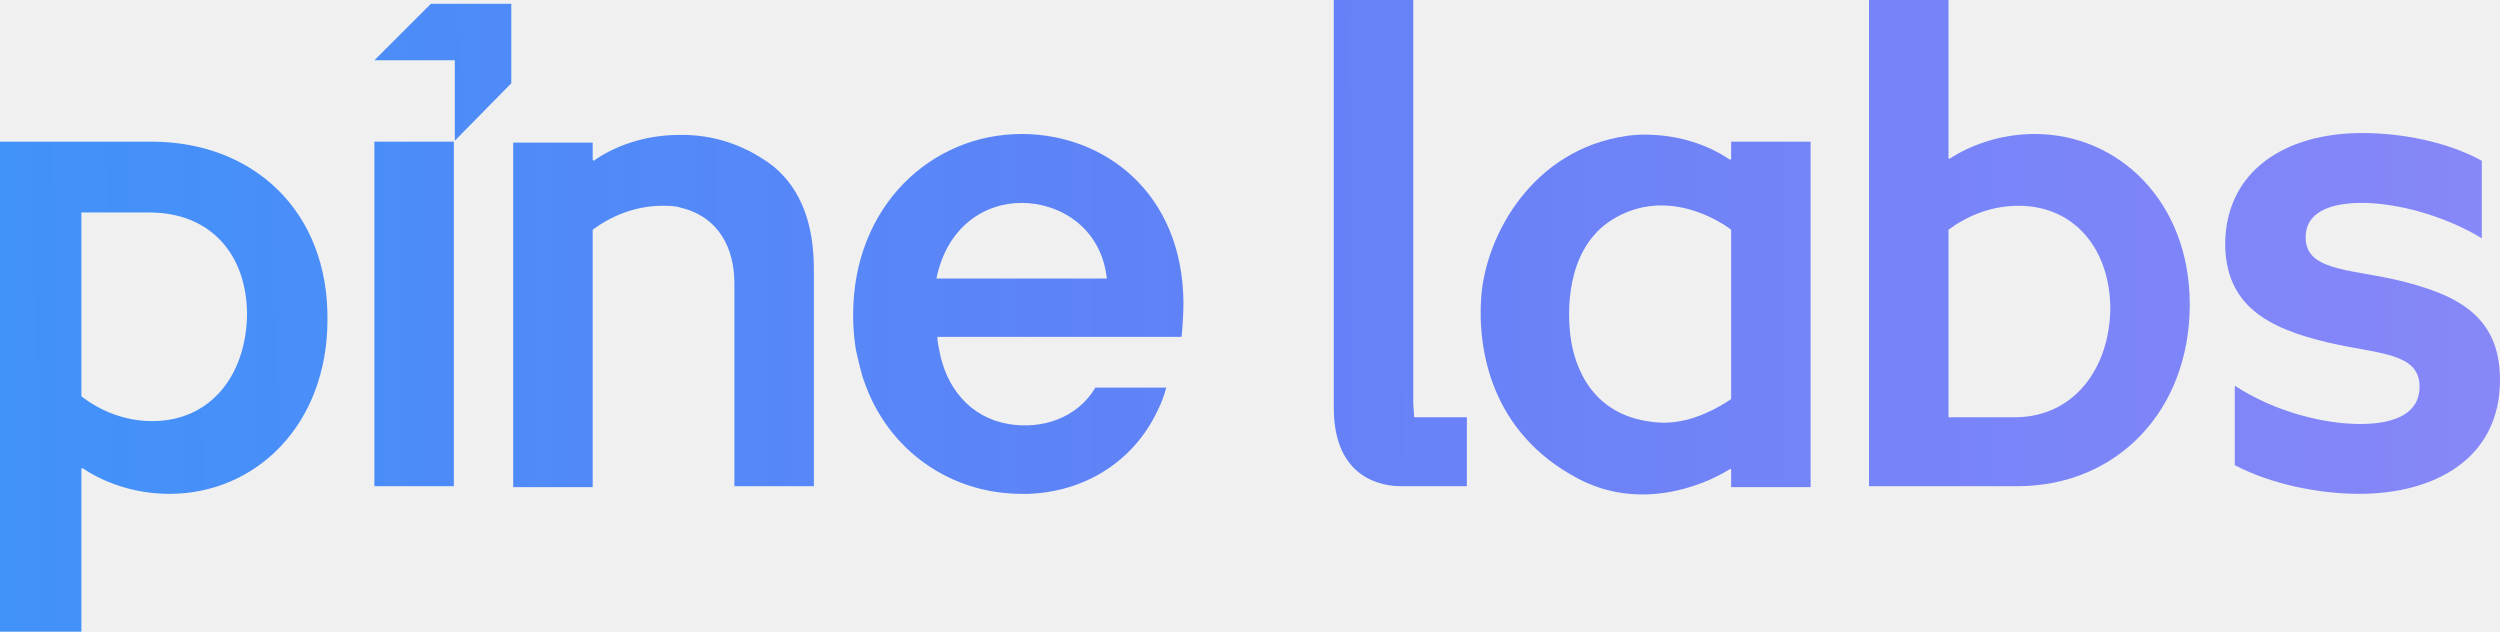
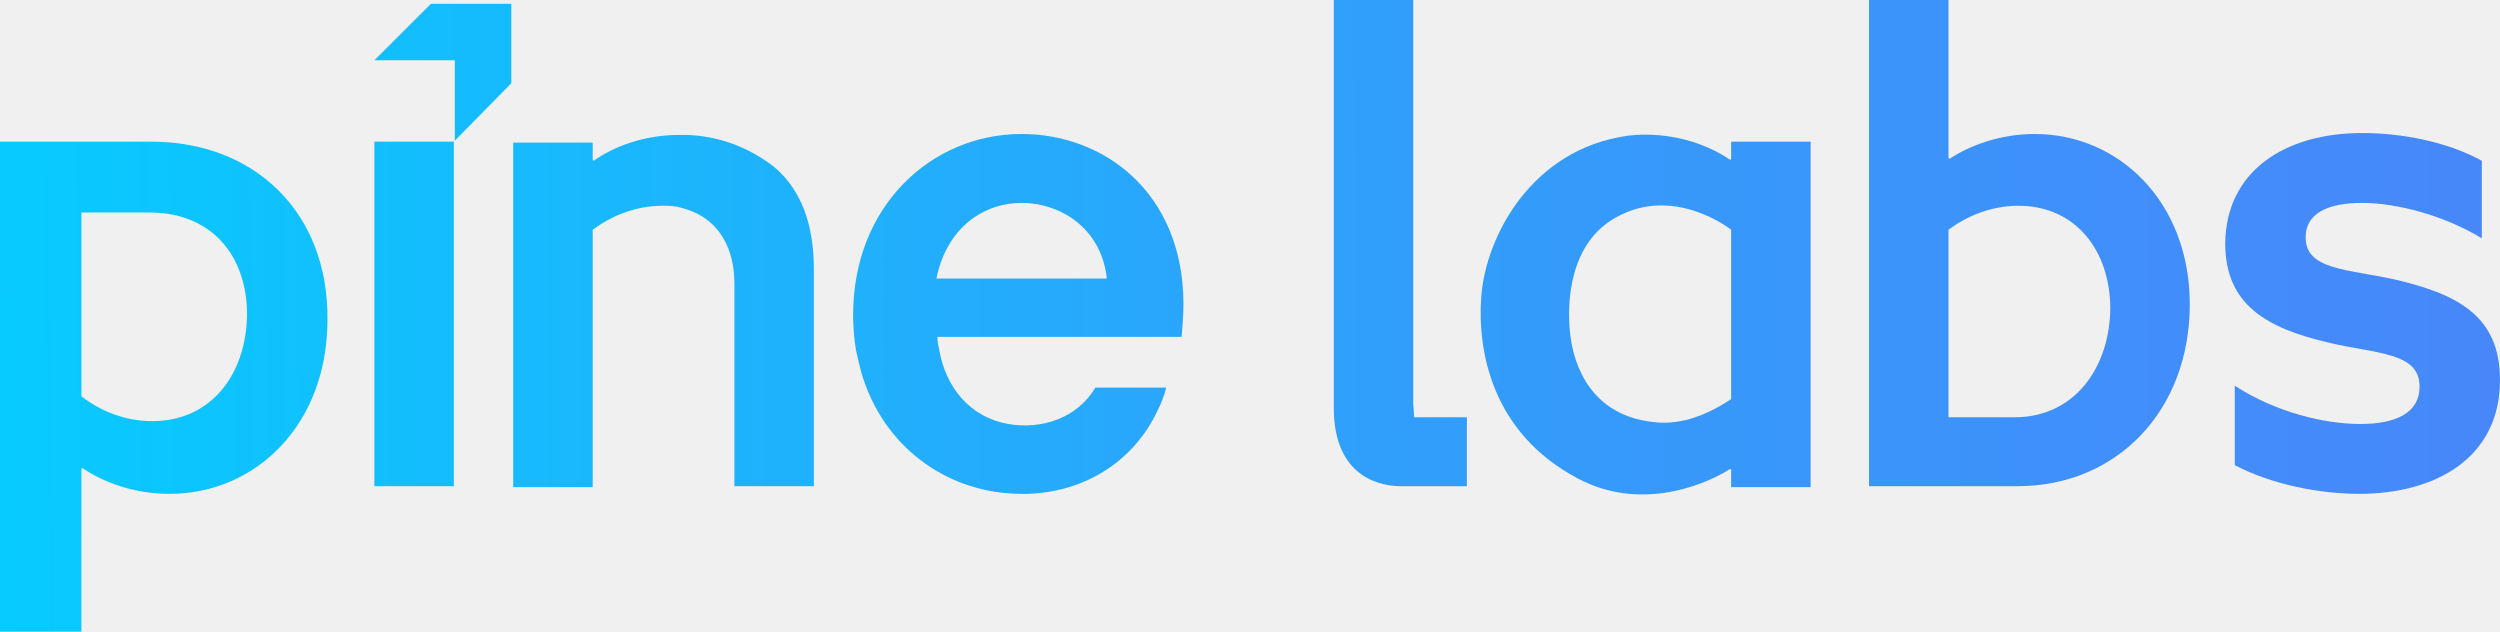
<svg xmlns="http://www.w3.org/2000/svg" width="3000" height="758" viewBox="0 0 3000 758" fill="none">
-   <g clip-path="url(#clip0_258_1293)">
-     <path d="M823.822 161.936C820.375 161.936 818.077 161.936 814.63 161.936C773.266 161.936 736.499 175.717 712.37 192.945L711.221 191.796V171.123H615.855V584.578H697.433H711.221V275.636C733.052 259.557 761.777 246.923 795.097 246.923C801.991 246.923 810.034 246.923 816.928 249.22C864.036 260.705 881.271 299.754 881.271 339.951V583.429H976.637V322.723C976.637 269.893 961.7 227.399 928.379 199.836C898.506 176.866 862.887 163.084 823.822 161.936Z" fill="url(#paint0_linear_258_1293)" />
-     <path d="M449.254 169.977V583.431H544.62V169.977H449.254Z" fill="url(#paint1_linear_258_1293)" />
-     <path d="M1225.97 160.787C1117.96 160.787 1023.75 246.923 1023.75 377.851C1023.75 392.781 1024.9 406.563 1027.19 420.345C1028.34 424.939 1029.49 430.681 1030.64 435.275C1030.64 436.424 1031.79 438.72 1031.79 439.869C1031.79 441.017 1032.94 443.314 1032.94 444.463C1034.09 449.057 1035.24 452.502 1036.38 455.948C1065.11 540.936 1140.94 592.617 1225.97 592.617C1228.27 592.617 1231.71 592.617 1234.01 592.617C1299.5 590.32 1359.25 555.866 1389.12 492.699C1393.72 483.511 1397.17 474.323 1399.46 465.136H1390.27H1384.53H1314.44C1292.61 501.887 1250.1 515.669 1209.88 508.778C1163.92 500.739 1135.2 465.136 1127.15 420.345C1126.01 414.602 1124.86 410.008 1124.86 404.266H1417.85C1419 393.93 1420.15 376.702 1420.15 362.92C1419 230.845 1324.78 160.787 1225.97 160.787ZM1123.71 334.208C1136.35 272.19 1181.16 243.478 1225.97 243.478C1270.78 243.478 1321.33 272.19 1328.23 334.208H1123.71Z" fill="url(#paint2_linear_258_1293)" />
-     <path d="M181.54 169.977C143.623 169.977 111.452 169.977 82.727 169.977H0V758.001H97.664V562.758L98.813 561.61C124.09 578.837 160.858 592.619 203.37 592.619C306.779 592.619 392.953 509.928 392.953 383.595C394.102 253.816 304.481 169.977 181.54 169.977ZM182.689 505.334C149.368 505.334 119.494 492.701 97.664 475.474V254.964H179.242C252.777 254.964 296.438 305.498 296.438 377.852C295.289 450.207 252.777 505.334 182.689 505.334Z" fill="url(#paint3_linear_258_1293)" />
-     <path d="M2441.59 160.788C2400.23 160.788 2363.46 174.57 2339.34 190.648L2338.19 189.5V0H2242.82V583.43H2324.4C2353.12 583.43 2384.15 583.43 2420.91 583.43C2540.41 583.43 2627.73 492.7 2627.73 365.218C2627.73 242.33 2542.71 160.788 2441.59 160.788ZM2417.47 500.739H2338.19V275.636C2360.02 259.558 2388.74 246.924 2422.06 246.924C2491 246.924 2532.36 300.903 2532.36 370.961C2531.22 442.167 2488.7 500.739 2417.47 500.739Z" fill="url(#paint4_linear_258_1293)" />
-     <path d="M2873.61 335.357C2816.16 322.724 2766.76 323.872 2766.76 284.824C2766.76 256.111 2793.18 243.478 2834.55 243.478C2873.61 243.478 2931.06 257.26 2978.17 285.972V192.945C2936.81 169.975 2881.66 159.639 2834.55 159.639C2741.48 159.639 2671.39 205.578 2670.24 291.714C2670.24 366.366 2720.8 393.93 2794.33 411.157C2852.93 424.939 2903.49 422.642 2903.49 463.987C2903.49 494.996 2875.91 508.778 2832.25 508.778C2789.74 508.778 2731.14 494.996 2681.73 462.839V558.163C2725.39 581.133 2782.84 592.617 2831.1 592.617C2921.87 592.617 3000 550.124 3000 455.948C3000 377.851 2947.15 352.584 2873.61 335.357Z" fill="url(#paint5_linear_258_1293)" />
-     <path d="M2077.37 190.649L2076.22 191.797C2016.47 151.6 1952.13 163.085 1952.13 163.085C1839.53 179.164 1783.23 281.379 1777.48 356.031C1772.88 419.197 1788.97 519.115 1893.53 574.243C1964.77 612.143 2039.45 585.727 2076.22 562.758C2077.37 562.758 2077.37 563.906 2077.37 563.906V584.579H2172.73V169.976H2077.37V190.649ZM2077.37 478.918C2042.9 501.888 2011.87 509.927 1984.3 506.482C1898.12 497.294 1886.63 420.346 1884.34 401.97C1879.74 362.921 1883.19 291.715 1939.49 260.706C2009.58 221.658 2077.37 275.637 2077.37 275.637V478.918Z" fill="url(#paint6_linear_258_1293)" />
-     <path d="M1695.9 484.661V0H1600.54V488.106V489.255C1600.54 576.539 1661.43 583.43 1680.96 583.43H1760.24V500.739H1697.05" fill="url(#paint7_linear_258_1293)" />
-     <path d="M449.254 72.354L517.044 4.594H613.559V99.918L545.769 168.827V72.354H449.254Z" fill="url(#paint8_linear_258_1293)" />
+   <g clip-path="url(#clip0_269_1288)">
+     <path d="M823.822 161.936C820.375 161.936 818.077 161.936 814.63 161.936C773.266 161.936 736.499 175.717 712.37 192.945L711.221 191.796V171.123H615.855V584.578H697.433H711.221V275.636C733.052 259.557 761.777 246.923 795.097 246.923C801.991 246.923 810.034 246.923 816.928 249.22C864.036 260.705 881.271 299.754 881.271 339.951V583.429H976.637V322.723C976.637 269.893 961.7 227.399 928.379 199.836C898.506 176.866 862.887 163.084 823.822 161.936Z" fill="url(#paint0_linear_269_1288)" />
+     <path d="M449.254 169.977V583.431H544.62V169.977H449.254Z" fill="url(#paint1_linear_269_1288)" />
+     <path d="M1225.97 160.787C1117.96 160.787 1023.75 246.923 1023.75 377.851C1023.75 392.781 1024.9 406.563 1027.19 420.345C1028.34 424.939 1029.49 430.681 1030.64 435.275C1030.64 436.424 1031.79 438.72 1031.79 439.869C1031.79 441.017 1032.94 443.314 1032.94 444.463C1034.09 449.057 1035.24 452.502 1036.38 455.948C1065.11 540.936 1140.94 592.617 1225.97 592.617C1228.27 592.617 1231.71 592.617 1234.01 592.617C1299.5 590.32 1359.25 555.866 1389.12 492.699C1393.72 483.511 1397.17 474.323 1399.46 465.136H1390.27H1384.53H1314.44C1292.61 501.887 1250.1 515.669 1209.88 508.778C1163.92 500.739 1135.2 465.136 1127.15 420.345C1126.01 414.602 1124.86 410.008 1124.86 404.266H1417.85C1419 393.93 1420.15 376.702 1420.15 362.92C1419 230.845 1324.78 160.787 1225.97 160.787ZM1123.71 334.208C1136.35 272.19 1181.16 243.478 1225.97 243.478C1270.78 243.478 1321.33 272.19 1328.23 334.208H1123.71Z" fill="url(#paint2_linear_269_1288)" />
+     <path d="M181.54 169.977C143.623 169.977 111.452 169.977 82.727 169.977H0V758.001H97.664V562.758L98.813 561.61C124.09 578.837 160.858 592.619 203.37 592.619C306.779 592.619 392.953 509.928 392.953 383.595C394.102 253.816 304.481 169.977 181.54 169.977ZM182.689 505.334C149.368 505.334 119.494 492.701 97.664 475.474V254.964H179.242C252.777 254.964 296.438 305.498 296.438 377.852C295.289 450.207 252.777 505.334 182.689 505.334Z" fill="url(#paint3_linear_269_1288)" />
+     <path d="M2441.59 160.788C2400.23 160.788 2363.46 174.57 2339.34 190.648L2338.19 189.5V0H2242.82V583.43H2324.4C2353.12 583.43 2384.15 583.43 2420.91 583.43C2540.41 583.43 2627.73 492.7 2627.73 365.218C2627.73 242.33 2542.71 160.788 2441.59 160.788ZM2417.47 500.739H2338.19V275.636C2360.02 259.558 2388.74 246.924 2422.06 246.924C2491 246.924 2532.36 300.903 2532.36 370.961C2531.22 442.167 2488.7 500.739 2417.47 500.739Z" fill="url(#paint4_linear_269_1288)" />
+     <path d="M2873.61 335.357C2816.16 322.724 2766.76 323.872 2766.76 284.824C2766.76 256.111 2793.18 243.478 2834.55 243.478C2873.61 243.478 2931.06 257.26 2978.17 285.972V192.945C2936.81 169.975 2881.66 159.639 2834.55 159.639C2741.48 159.639 2671.39 205.578 2670.24 291.714C2670.24 366.366 2720.8 393.93 2794.33 411.157C2852.93 424.939 2903.49 422.642 2903.49 463.987C2903.49 494.996 2875.91 508.778 2832.25 508.778C2789.74 508.778 2731.14 494.996 2681.73 462.839V558.163C2725.39 581.133 2782.84 592.617 2831.1 592.617C2921.87 592.617 3000 550.124 3000 455.948C3000 377.851 2947.15 352.584 2873.61 335.357Z" fill="url(#paint5_linear_269_1288)" />
+     <path d="M2077.37 190.649L2076.22 191.797C2016.47 151.6 1952.13 163.085 1952.13 163.085C1839.53 179.164 1783.23 281.379 1777.48 356.031C1772.88 419.197 1788.97 519.115 1893.53 574.243C1964.77 612.143 2039.45 585.727 2076.22 562.758C2077.37 562.758 2077.37 563.906 2077.37 563.906V584.579H2172.73V169.976H2077.37V190.649ZM2077.37 478.918C2042.9 501.888 2011.87 509.927 1984.3 506.482C1898.12 497.294 1886.63 420.346 1884.34 401.97C1879.74 362.921 1883.19 291.715 1939.49 260.706C2009.58 221.658 2077.37 275.637 2077.37 275.637V478.918Z" fill="url(#paint6_linear_269_1288)" />
+     <path d="M1695.9 484.661V0H1600.54V488.106V489.255C1600.54 576.539 1661.43 583.43 1680.96 583.43H1760.24V500.739H1697.05" fill="url(#paint7_linear_269_1288)" />
+     <path d="M449.254 72.354L517.044 4.594H613.559V99.918L545.769 168.827V72.354H449.254Z" fill="url(#paint8_linear_269_1288)" />
  </g>
  <defs>
-     <linearGradient id="paint0_linear_258_1293" x1="4.5" y1="374.506" x2="2983.5" y2="374.506" gradientUnits="userSpaceOnUse">
-       <stop stop-color="#4192F9" />
-       <stop offset="0.5" stop-color="#6381F7" />
-       <stop offset="1" stop-color="#8787F8" />
+     <linearGradient id="paint0_linear_269_1288" x1="4.5" y1="374.506" x2="2983.5" y2="374.506" gradientUnits="userSpaceOnUse">
+       <stop stop-color="#07CBFE" />
+       <stop offset="0.55" stop-color="#309FFB" />
+       <stop offset="1" stop-color="#4887F9" />
    </linearGradient>
-     <linearGradient id="paint1_linear_258_1293" x1="0.004" y1="377.503" x2="2983.5" y2="377.503" gradientUnits="userSpaceOnUse">
-       <stop stop-color="#4192F9" />
-       <stop offset="0.5" stop-color="#6381F7" />
-       <stop offset="1" stop-color="#8787F8" />
+     <linearGradient id="paint1_linear_269_1288" x1="0.004" y1="377.503" x2="2983.5" y2="377.503" gradientUnits="userSpaceOnUse">
+       <stop stop-color="#07CBFE" />
+       <stop offset="0.55" stop-color="#309FFB" />
+       <stop offset="1" stop-color="#4887F9" />
    </linearGradient>
-     <linearGradient id="paint2_linear_258_1293" x1="26.996" y1="377.5" x2="3036" y2="377.5" gradientUnits="userSpaceOnUse">
-       <stop stop-color="#4192F9" />
-       <stop offset="0.5" stop-color="#6381F7" />
-       <stop offset="1" stop-color="#8787F8" />
+     <linearGradient id="paint2_linear_269_1288" x1="26.996" y1="377.5" x2="3036" y2="377.5" gradientUnits="userSpaceOnUse">
+       <stop stop-color="#07CBFE" />
+       <stop offset="0.55" stop-color="#309FFB" />
+       <stop offset="1" stop-color="#4887F9" />
    </linearGradient>
-     <linearGradient id="paint3_linear_258_1293" x1="4.81154e-07" y1="463.989" x2="3007.5" y2="420.832" gradientUnits="userSpaceOnUse">
-       <stop stop-color="#4192F9" />
-       <stop offset="0.5" stop-color="#6381F7" />
-       <stop offset="1" stop-color="#8787F8" />
+     <linearGradient id="paint3_linear_269_1288" x1="4.81154e-07" y1="463.989" x2="3007.5" y2="420.832" gradientUnits="userSpaceOnUse">
+       <stop stop-color="#07CBFE" />
+       <stop offset="0.55" stop-color="#309FFB" />
+       <stop offset="1" stop-color="#4887F9" />
    </linearGradient>
-     <linearGradient id="paint4_linear_258_1293" x1="-5.996" y1="290.617" x2="2998.5" y2="290.617" gradientUnits="userSpaceOnUse">
-       <stop stop-color="#4192F9" />
-       <stop offset="0.5" stop-color="#6381F7" />
-       <stop offset="1" stop-color="#8787F8" />
+     <linearGradient id="paint4_linear_269_1288" x1="-5.996" y1="290.617" x2="2998.5" y2="290.617" gradientUnits="userSpaceOnUse">
+       <stop stop-color="#07CBFE" />
+       <stop offset="0.55" stop-color="#309FFB" />
+       <stop offset="1" stop-color="#4887F9" />
    </linearGradient>
-     <linearGradient id="paint5_linear_258_1293" x1="-16.504" y1="377.502" x2="3000" y2="376.124" gradientUnits="userSpaceOnUse">
-       <stop stop-color="#4192F9" />
-       <stop offset="0.5" stop-color="#6381F7" />
-       <stop offset="1" stop-color="#8787F8" />
+     <linearGradient id="paint5_linear_269_1288" x1="-16.504" y1="377.502" x2="3000" y2="376.124" gradientUnits="userSpaceOnUse">
+       <stop stop-color="#07CBFE" />
+       <stop offset="0.55" stop-color="#309FFB" />
+       <stop offset="1" stop-color="#4887F9" />
    </linearGradient>
-     <linearGradient id="paint6_linear_258_1293" x1="-25.496" y1="377.501" x2="3028.5" y2="377.501" gradientUnits="userSpaceOnUse">
-       <stop stop-color="#4192F9" />
-       <stop offset="0.5" stop-color="#6381F7" />
-       <stop offset="1" stop-color="#8787F8" />
+     <linearGradient id="paint6_linear_269_1288" x1="-25.496" y1="377.501" x2="3028.5" y2="377.501" gradientUnits="userSpaceOnUse">
+       <stop stop-color="#07CBFE" />
+       <stop offset="0.55" stop-color="#309FFB" />
+       <stop offset="1" stop-color="#4887F9" />
    </linearGradient>
-     <linearGradient id="paint7_linear_258_1293" x1="27" y1="290.617" x2="2968.5" y2="251.565" gradientUnits="userSpaceOnUse">
-       <stop stop-color="#4192F9" />
-       <stop offset="0.5" stop-color="#6381F7" />
-       <stop offset="1" stop-color="#8787F8" />
+     <linearGradient id="paint7_linear_269_1288" x1="27" y1="290.617" x2="2968.5" y2="251.565" gradientUnits="userSpaceOnUse">
+       <stop stop-color="#07CBFE" />
+       <stop offset="0.55" stop-color="#309FFB" />
+       <stop offset="1" stop-color="#4887F9" />
    </linearGradient>
-     <linearGradient id="paint8_linear_258_1293" x1="4.504" y1="86.886" x2="2983.5" y2="5.779" gradientUnits="userSpaceOnUse">
-       <stop stop-color="#4192F9" />
-       <stop offset="0.5" stop-color="#6381F7" />
-       <stop offset="1" stop-color="#8787F8" />
+     <linearGradient id="paint8_linear_269_1288" x1="4.504" y1="86.886" x2="2983.5" y2="5.779" gradientUnits="userSpaceOnUse">
+       <stop stop-color="#07CBFE" />
+       <stop offset="0.55" stop-color="#309FFB" />
+       <stop offset="1" stop-color="#4887F9" />
    </linearGradient>
-     <clipPath id="clip0_258_1293">
+     <clipPath id="clip0_269_1288">
      <rect width="3000" height="758" fill="white" />
    </clipPath>
  </defs>
</svg>
